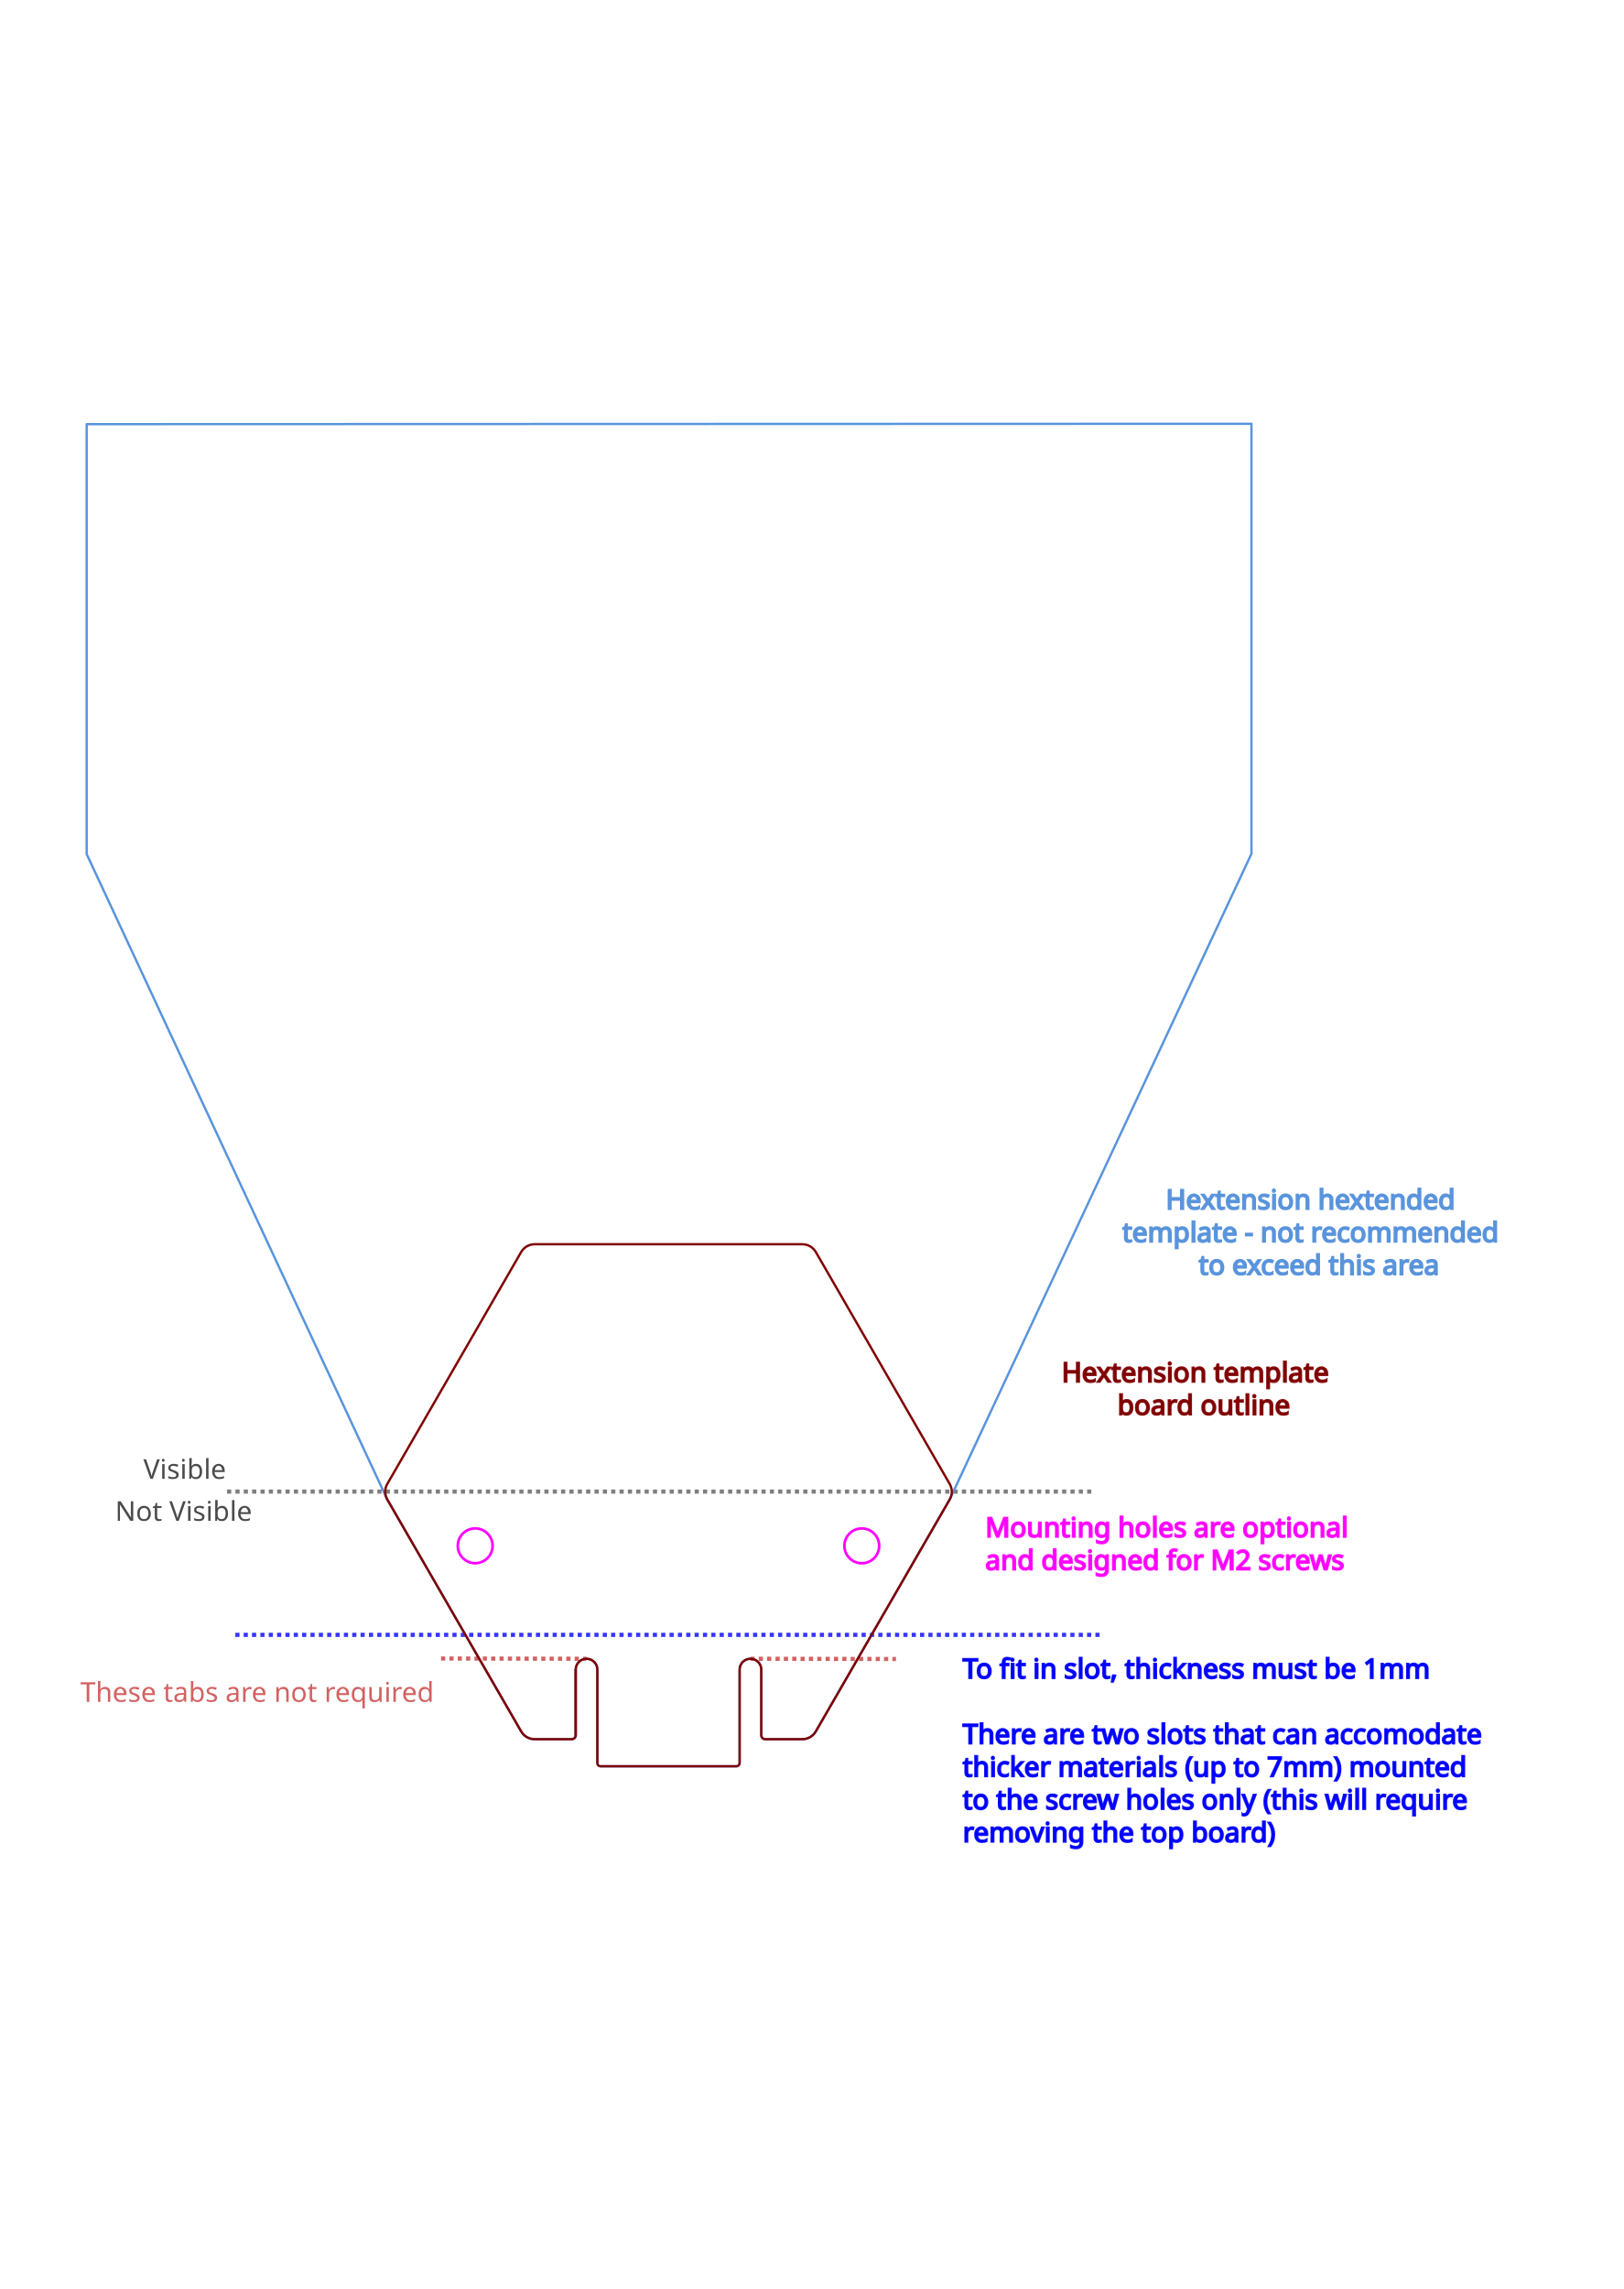
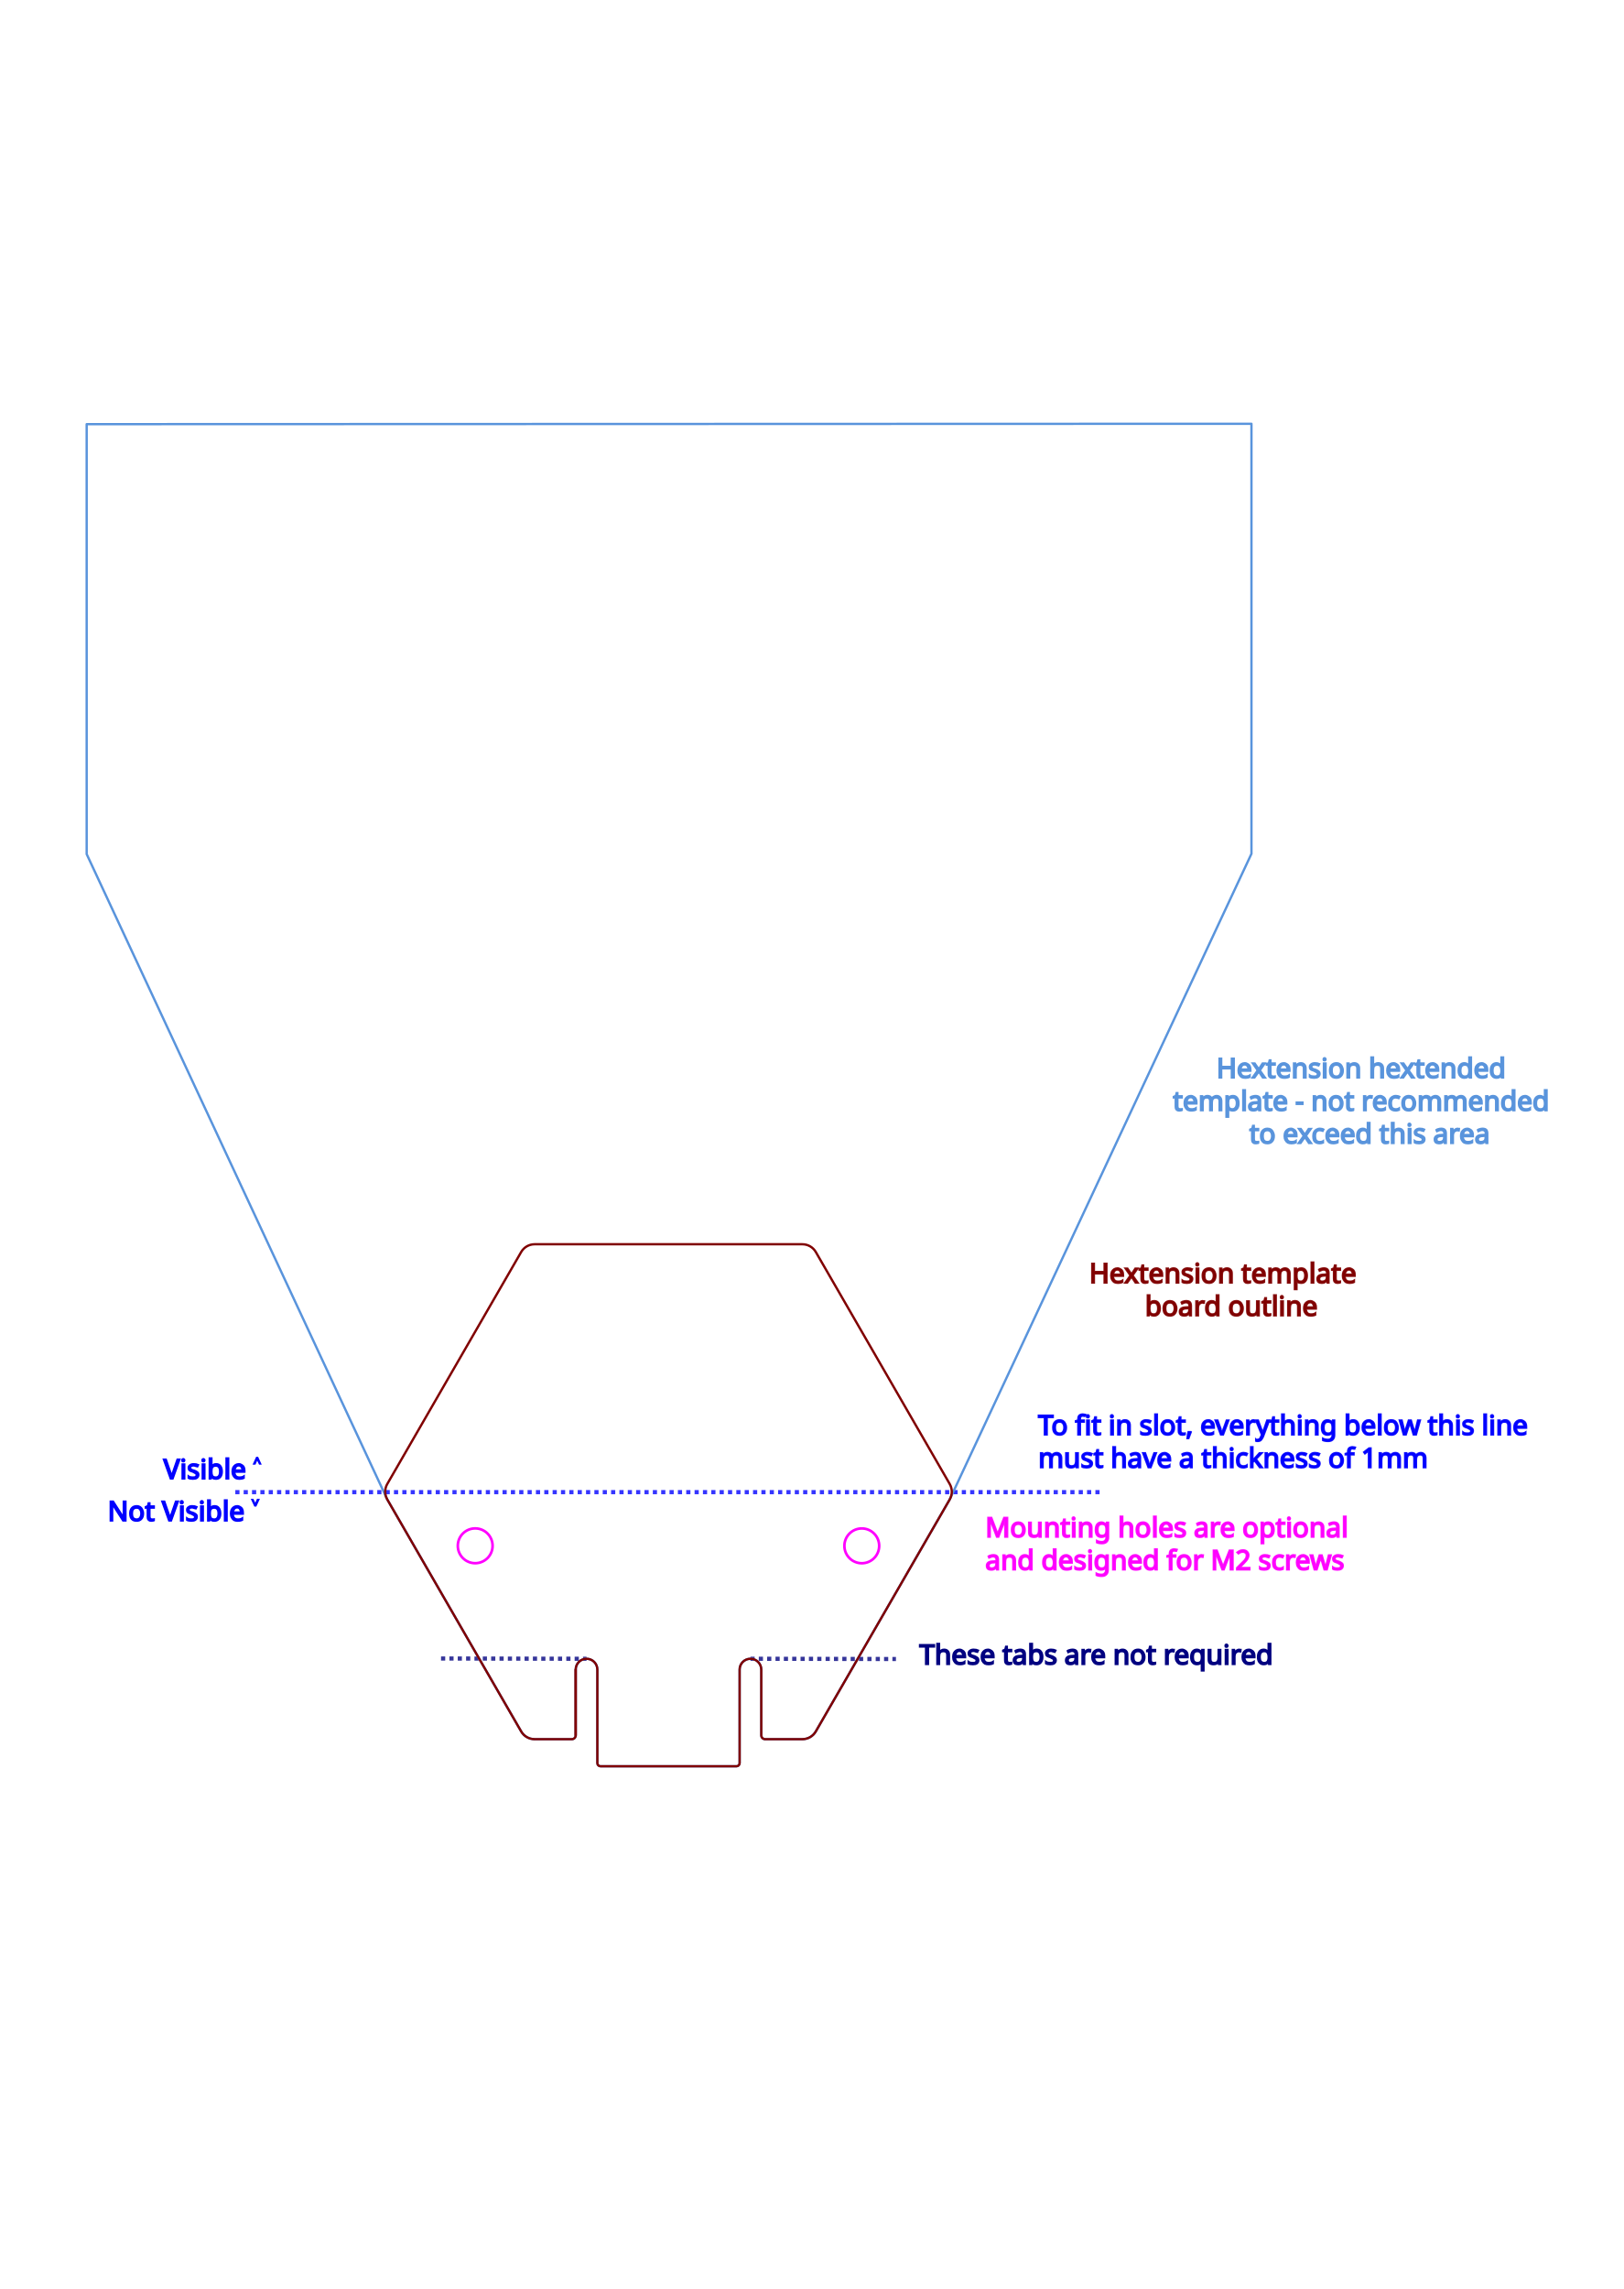
- <svg xmlns="http://www.w3.org/2000/svg" version="1.1" width="105mm" height="148mm" viewBox="0 0 105 148" id="svg762">
+ <svg xmlns="http://www.w3.org/2000/svg" version="1.1" width="105mm" height="148mm" viewBox="0 0 105 148" id="svg762" xml:space="preserve">
  <defs id="defs766">
    <rect x="244.305" y="403.758" width="120.915" height="36.77" id="rect19396" />
    <rect x="490.845" y="415.12" width="71.845" height="27.13" id="rect10600" />
  </defs>
-   <g style="fill:#000000;fill-opacity:1;stroke:#000000;stroke-linecap:round;stroke-linejoin:round;stroke-opacity:1" id="g6" transform="rotate(-90,60.15825,59.40831)" />
-   <g style="fill:none;stroke:#d0d2cd;stroke-width:0.05;stroke-linecap:round;stroke-linejoin:round;stroke-opacity:1" id="g704" transform="rotate(-90,60.15825,59.40831)" />
-   <g style="fill:none;stroke:#d0d2cd;stroke-width:0.1;stroke-linecap:round;stroke-linejoin:round;stroke-opacity:1" id="g708" transform="rotate(-90,60.15825,59.40831)" />
-   <g style="fill:none;stroke:#d0d2cd;stroke-width:0.05;stroke-linecap:round;stroke-linejoin:round;stroke-opacity:1" id="g724" transform="rotate(-90,60.15825,59.40831)" />
-   <g style="fill:none;stroke:#d0d2cd;stroke-width:0.1;stroke-linecap:round;stroke-linejoin:round;stroke-opacity:1" id="g728" transform="rotate(-90,59.01518,53.48512)" />
-   <text xml:space="preserve" transform="matrix(0.2645833,0,0,0.2645833,-9.921875,-4.365621)" id="text10598" style="font-style:normal;font-variant:normal;font-weight:normal;font-stretch:normal;font-size:8px;font-family:'Yu Gothic';-inkscape-font-specification:'Yu Gothic, Normal';font-variant-ligatures:normal;font-variant-caps:normal;font-variant-numeric:normal;font-variant-east-asian:normal;white-space:pre;shape-inside:url(#rect10600);display:inline;fill:#000000;stroke:#000000;stroke-width:0.378" />
  <g id="layer1" style="display:inline">
    <text xml:space="preserve" style="font-style:normal;font-variant:normal;font-weight:normal;font-stretch:normal;font-size:2.117px;line-height:1;font-family:sans-serif;-inkscape-font-specification:'sans-serif, Normal';font-variant-ligatures:normal;font-variant-caps:normal;font-variant-numeric:normal;font-variant-east-asian:normal;letter-spacing:0px;fill:#ff00ff;fill-opacity:1;stroke:#ff00ff;stroke-width:0.1;stroke-opacity:0.914" x="63.72" y="99.38" id="text10546">
      <tspan id="tspan10544" style="font-style:normal;font-variant:normal;font-weight:normal;font-stretch:normal;font-size:1.764px;font-family:sans-serif;-inkscape-font-specification:'sans-serif, Normal';font-variant-ligatures:normal;font-variant-caps:normal;font-variant-numeric:normal;font-variant-east-asian:normal;opacity:0;fill:#ff00ff;fill-opacity:1;stroke:#ff00ff;stroke-width:0.1;stroke-opacity:0.914" x="63.72" y="99.38">Mounting holes are optional</tspan>
      <tspan style="font-style:normal;font-variant:normal;font-weight:normal;font-stretch:normal;font-size:1.764px;font-family:sans-serif;-inkscape-font-specification:'sans-serif, Normal';font-variant-ligatures:normal;font-variant-caps:normal;font-variant-numeric:normal;font-variant-east-asian:normal;opacity:0;fill:#ff00ff;fill-opacity:1;stroke:#ff00ff;stroke-width:0.1;stroke-opacity:0.914" x="63.72" y="101.497" id="tspan10604">and designed for M2 screws</tspan>
    </text>
-     <text xml:space="preserve" style="font-style:normal;font-variant:normal;font-weight:normal;font-stretch:normal;font-size:2.117px;line-height:1;font-family:sans-serif;-inkscape-font-specification:'sans-serif, Normal';font-variant-ligatures:normal;font-variant-caps:normal;font-variant-numeric:normal;font-variant-east-asian:normal;letter-spacing:0px;display:inline;fill:#4b4b4b;fill-opacity:1;stroke:#000000;stroke-width:0.1;stroke-opacity:0" x="13.323" y="95.618" id="text10546-5">
-       <tspan style="font-style:normal;font-variant:normal;font-weight:normal;font-stretch:normal;font-size:1.764px;font-family:sans-serif;-inkscape-font-specification:'sans-serif, Normal';font-variant-ligatures:normal;font-variant-caps:normal;font-variant-numeric:normal;font-variant-east-asian:normal;text-align:center;text-anchor:middle;opacity:0;fill:#4b4b4b;fill-opacity:1;stroke:#000000;stroke-width:0.1;stroke-opacity:0" x="13.323" y="95.618" id="tspan10604-0">Visible</tspan>
+     <text xml:space="preserve" style="font-style:normal;font-variant:normal;font-weight:normal;font-stretch:normal;font-size:2.117px;line-height:1;font-family:sans-serif;-inkscape-font-specification:'sans-serif, Normal';font-variant-ligatures:normal;font-variant-caps:normal;font-variant-numeric:normal;font-variant-east-asian:normal;letter-spacing:0px;display:inline;fill:#0000ff;fill-opacity:1;stroke:#0000ff;stroke-width:0.1;stroke-opacity:1" x="15.101" y="95.618" id="text10546-5">
+       <tspan style="font-style:normal;font-variant:normal;font-weight:normal;font-stretch:normal;font-size:1.764px;font-family:sans-serif;-inkscape-font-specification:'sans-serif, Normal';font-variant-ligatures:normal;font-variant-caps:normal;font-variant-numeric:normal;font-variant-east-asian:normal;text-align:center;text-anchor:middle;opacity:0;fill:#0000ff;fill-opacity:1;stroke:#0000ff;stroke-width:0.1;stroke-opacity:1" x="15.101" y="95.618" id="tspan10604-0">Visible ˄</tspan>
    </text>
-     <text xml:space="preserve" style="font-style:normal;font-variant:normal;font-weight:normal;font-stretch:normal;font-size:2.117px;line-height:1;font-family:sans-serif;-inkscape-font-specification:'sans-serif, Normal';font-variant-ligatures:normal;font-variant-caps:normal;font-variant-numeric:normal;font-variant-east-asian:normal;text-align:center;letter-spacing:0px;text-anchor:middle;display:inline;fill:#4b4b4b;fill-opacity:1;stroke:#000000;stroke-width:0.1;stroke-opacity:0" x="13.248" y="98.332" id="text10546-5-3">
-       <tspan style="font-style:normal;font-variant:normal;font-weight:normal;font-stretch:normal;font-size:1.764px;font-family:sans-serif;-inkscape-font-specification:'sans-serif, Normal';font-variant-ligatures:normal;font-variant-caps:normal;font-variant-numeric:normal;font-variant-east-asian:normal;text-align:center;text-anchor:middle;opacity:0;fill:#4b4b4b;fill-opacity:1;stroke:#000000;stroke-width:0.1;stroke-opacity:0" x="13.248" y="98.332" id="tspan10604-0-7">Not Visible</tspan>
+     <text xml:space="preserve" style="font-style:normal;font-variant:normal;font-weight:normal;font-stretch:normal;font-size:2.117px;line-height:1;font-family:sans-serif;-inkscape-font-specification:'sans-serif, Normal';font-variant-ligatures:normal;font-variant-caps:normal;font-variant-numeric:normal;font-variant-east-asian:normal;text-align:center;letter-spacing:0px;text-anchor:middle;display:inline;fill:#0000ff;fill-opacity:1;stroke:#0000ff;stroke-width:0.1;stroke-opacity:1" x="13.248" y="98.332" id="text10546-5-3">
+       <tspan style="font-style:normal;font-variant:normal;font-weight:normal;font-stretch:normal;font-size:1.764px;font-family:sans-serif;-inkscape-font-specification:'sans-serif, Normal';font-variant-ligatures:normal;font-variant-caps:normal;font-variant-numeric:normal;font-variant-east-asian:normal;text-align:center;text-anchor:middle;opacity:0;fill:#0000ff;fill-opacity:1;stroke:#0000ff;stroke-width:0.1;stroke-opacity:1" x="13.248" y="98.332" id="tspan10604-0-7">Not Visible ˅</tspan>
    </text>
-     <text xml:space="preserve" style="font-style:normal;font-variant:normal;font-weight:normal;font-stretch:normal;font-size:2.117px;line-height:1;font-family:sans-serif;-inkscape-font-specification:'sans-serif, Normal';font-variant-ligatures:normal;font-variant-caps:normal;font-variant-numeric:normal;font-variant-east-asian:normal;text-align:center;letter-spacing:0px;text-anchor:middle;display:inline;opacity:1;fill:#c73838;fill-opacity:0.792;stroke:#000000;stroke-width:0.1;stroke-opacity:0" x="18.007" y="110.034" id="text10546-5-3-6">
-       <tspan style="font-style:normal;font-variant:normal;font-weight:normal;font-stretch:normal;font-size:1.764px;font-family:sans-serif;-inkscape-font-specification:'sans-serif, Normal';font-variant-ligatures:normal;font-variant-caps:normal;font-variant-numeric:normal;font-variant-east-asian:normal;text-align:center;text-anchor:middle;opacity:0;fill:#c73838;fill-opacity:0.792;stroke:#000000;stroke-width:0.1;stroke-opacity:0" x="18.007" y="110.034" id="tspan10604-0-7-7">These tabs are not required</tspan>
+     <text xml:space="preserve" style="font-style:normal;font-variant:normal;font-weight:normal;font-stretch:normal;font-size:2.117px;line-height:1;font-family:sans-serif;-inkscape-font-specification:'sans-serif, Normal';font-variant-ligatures:normal;font-variant-caps:normal;font-variant-numeric:normal;font-variant-east-asian:normal;text-align:center;letter-spacing:0px;text-anchor:middle;display:inline;opacity:1;fill:#000080;fill-opacity:1;stroke:#000080;stroke-width:0.1;stroke-opacity:1" x="72.263" y="107.608" id="text10546-5-3-6">
+       <tspan style="font-style:normal;font-variant:normal;font-weight:normal;font-stretch:normal;font-size:1.764px;font-family:sans-serif;-inkscape-font-specification:'sans-serif, Normal';font-variant-ligatures:normal;font-variant-caps:normal;font-variant-numeric:normal;font-variant-east-asian:normal;text-align:center;text-anchor:middle;opacity:0;fill:#000080;fill-opacity:1;stroke:#000080;stroke-width:0.1;stroke-opacity:1" x="72.263" y="107.608" id="tspan10604-0-7-7">These tabs are not required</tspan>
    </text>
-     <text xml:space="preserve" style="font-style:normal;font-variant:normal;font-weight:normal;font-stretch:normal;font-size:2.117px;line-height:1;font-family:sans-serif;-inkscape-font-specification:'sans-serif, Normal';font-variant-ligatures:normal;font-variant-caps:normal;font-variant-numeric:normal;font-variant-east-asian:normal;letter-spacing:0px;display:inline;fill:#0000ff;fill-opacity:1;stroke:#0000ff;stroke-width:0.1;stroke-opacity:0.914" x="62.257" y="108.514" id="text10546-0">
-       <tspan style="font-style:normal;font-variant:normal;font-weight:normal;font-stretch:normal;font-size:1.764px;font-family:sans-serif;-inkscape-font-specification:'sans-serif, Normal';font-variant-ligatures:normal;font-variant-caps:normal;font-variant-numeric:normal;font-variant-east-asian:normal;opacity:0;fill:#0000ff;fill-opacity:1;stroke:#0000ff;stroke-width:0.1;stroke-opacity:0.914" x="62.257" y="108.514" id="tspan19499">To fit in slot, thickness must be 1mm</tspan>
-       <tspan style="font-style:normal;font-variant:normal;font-weight:normal;font-stretch:normal;font-size:1.764px;font-family:sans-serif;-inkscape-font-specification:'sans-serif, Normal';font-variant-ligatures:normal;font-variant-caps:normal;font-variant-numeric:normal;font-variant-east-asian:normal;opacity:0;fill:#0000ff;fill-opacity:1;stroke:#0000ff;stroke-width:0.1;stroke-opacity:0.914" x="62.257" y="110.63" id="tspan19503" />
-       <tspan style="font-style:normal;font-variant:normal;font-weight:normal;font-stretch:normal;font-size:1.764px;font-family:sans-serif;-inkscape-font-specification:'sans-serif, Normal';font-variant-ligatures:normal;font-variant-caps:normal;font-variant-numeric:normal;font-variant-east-asian:normal;opacity:0;fill:#0000ff;fill-opacity:1;stroke:#0000ff;stroke-width:0.1;stroke-opacity:0.914" x="62.257" y="112.747" id="tspan19505">There are two slots that can accomodate</tspan>
-       <tspan style="font-style:normal;font-variant:normal;font-weight:normal;font-stretch:normal;font-size:1.764px;font-family:sans-serif;-inkscape-font-specification:'sans-serif, Normal';font-variant-ligatures:normal;font-variant-caps:normal;font-variant-numeric:normal;font-variant-east-asian:normal;opacity:0;fill:#0000ff;fill-opacity:1;stroke:#0000ff;stroke-width:0.1;stroke-opacity:0.914" x="62.257" y="114.864" id="tspan22156">thicker materials (up to 7mm) mounted</tspan>
-       <tspan style="font-style:normal;font-variant:normal;font-weight:normal;font-stretch:normal;font-size:1.764px;font-family:sans-serif;-inkscape-font-specification:'sans-serif, Normal';font-variant-ligatures:normal;font-variant-caps:normal;font-variant-numeric:normal;font-variant-east-asian:normal;opacity:0;fill:#0000ff;fill-opacity:1;stroke:#0000ff;stroke-width:0.1;stroke-opacity:0.914" x="62.257" y="116.981" id="tspan22158">to the screw holes only (this will require</tspan>
-       <tspan style="font-style:normal;font-variant:normal;font-weight:normal;font-stretch:normal;font-size:1.764px;font-family:sans-serif;-inkscape-font-specification:'sans-serif, Normal';font-variant-ligatures:normal;font-variant-caps:normal;font-variant-numeric:normal;font-variant-east-asian:normal;opacity:0;fill:#0000ff;fill-opacity:1;stroke:#0000ff;stroke-width:0.1;stroke-opacity:0.914" x="62.257" y="119.097" id="tspan22292">removing the top board)</tspan>
+     <text xml:space="preserve" style="font-style:normal;font-variant:normal;font-weight:normal;font-stretch:normal;font-size:2.117px;line-height:1;font-family:sans-serif;-inkscape-font-specification:'sans-serif, Normal';font-variant-ligatures:normal;font-variant-caps:normal;font-variant-numeric:normal;font-variant-east-asian:normal;letter-spacing:0px;display:inline;fill:#0000ff;fill-opacity:1;stroke:#0000ff;stroke-width:0.1;stroke-opacity:0.914" x="67.136" y="92.773" id="text10546-0">
+       <tspan style="font-style:normal;font-variant:normal;font-weight:normal;font-stretch:normal;font-size:1.764px;font-family:sans-serif;-inkscape-font-specification:'sans-serif, Normal';font-variant-ligatures:normal;font-variant-caps:normal;font-variant-numeric:normal;font-variant-east-asian:normal;opacity:0;fill:#0000ff;fill-opacity:1;stroke:#0000ff;stroke-width:0.1;stroke-opacity:0.914" x="67.136" y="92.773" id="tspan19499">To fit in slot, everything below this line</tspan>
+       <tspan style="font-style:normal;font-variant:normal;font-weight:normal;font-stretch:normal;font-size:1.764px;font-family:sans-serif;-inkscape-font-specification:'sans-serif, Normal';font-variant-ligatures:normal;font-variant-caps:normal;font-variant-numeric:normal;font-variant-east-asian:normal;opacity:0;fill:#0000ff;fill-opacity:1;stroke:#0000ff;stroke-width:0.1;stroke-opacity:0.914" x="67.136" y="94.889" id="tspan32850">must have a thickness of 1mm</tspan>
+       <tspan style="font-style:normal;font-variant:normal;font-weight:normal;font-stretch:normal;font-size:1.764px;font-family:sans-serif;-inkscape-font-specification:'sans-serif, Normal';font-variant-ligatures:normal;font-variant-caps:normal;font-variant-numeric:normal;font-variant-east-asian:normal;opacity:0;fill:#0000ff;fill-opacity:1;stroke:#0000ff;stroke-width:0.1;stroke-opacity:0.914" x="67.136" y="97.006" id="tspan22292" />
    </text>
-     <text xml:space="preserve" style="font-style:normal;font-variant:normal;font-weight:normal;font-stretch:normal;font-size:2.117px;line-height:1;font-family:sans-serif;-inkscape-font-specification:'sans-serif, Normal';font-variant-ligatures:normal;font-variant-caps:normal;font-variant-numeric:normal;font-variant-east-asian:normal;text-align:center;letter-spacing:0px;text-anchor:middle;display:inline;fill:#800000;fill-opacity:1;stroke:#800000;stroke-width:0.1;stroke-opacity:0.914" x="79.224" y="89.357" id="text10546-4">
-       <tspan style="font-style:normal;font-variant:normal;font-weight:normal;font-stretch:normal;font-size:1.764px;font-family:sans-serif;-inkscape-font-specification:'sans-serif, Normal';font-variant-ligatures:normal;font-variant-caps:normal;font-variant-numeric:normal;font-variant-east-asian:normal;text-align:center;text-anchor:middle;opacity:0;fill:#800000;fill-opacity:1;stroke:#800000;stroke-width:0.1;stroke-opacity:0.914" x="79.224" y="89.357" id="tspan16085">Hextension template</tspan>
-       <tspan style="font-style:normal;font-variant:normal;font-weight:normal;font-stretch:normal;font-size:1.764px;font-family:sans-serif;-inkscape-font-specification:'sans-serif, Normal';font-variant-ligatures:normal;font-variant-caps:normal;font-variant-numeric:normal;font-variant-east-asian:normal;text-align:center;text-anchor:middle;opacity:0;fill:#800000;fill-opacity:1;stroke:#800000;stroke-width:0.1;stroke-opacity:0.914" x="79.224" y="91.473" id="tspan16089">board outline</tspan>
+     <text xml:space="preserve" style="font-style:normal;font-variant:normal;font-weight:normal;font-stretch:normal;font-size:2.117px;line-height:1;font-family:sans-serif;-inkscape-font-specification:'sans-serif, Normal';font-variant-ligatures:normal;font-variant-caps:normal;font-variant-numeric:normal;font-variant-east-asian:normal;text-align:center;letter-spacing:0px;text-anchor:middle;display:inline;fill:#800000;fill-opacity:1;stroke:#800000;stroke-width:0.1;stroke-opacity:0.914" x="81.005" y="82.953" id="text10546-4">
+       <tspan style="font-style:normal;font-variant:normal;font-weight:normal;font-stretch:normal;font-size:1.764px;font-family:sans-serif;-inkscape-font-specification:'sans-serif, Normal';font-variant-ligatures:normal;font-variant-caps:normal;font-variant-numeric:normal;font-variant-east-asian:normal;text-align:center;text-anchor:middle;opacity:0;fill:#800000;fill-opacity:1;stroke:#800000;stroke-width:0.1;stroke-opacity:0.914" x="81.005" y="82.953" id="tspan16085">Hextension template</tspan>
+       <tspan style="font-style:normal;font-variant:normal;font-weight:normal;font-stretch:normal;font-size:1.764px;font-family:sans-serif;-inkscape-font-specification:'sans-serif, Normal';font-variant-ligatures:normal;font-variant-caps:normal;font-variant-numeric:normal;font-variant-east-asian:normal;text-align:center;text-anchor:middle;opacity:0;fill:#800000;fill-opacity:1;stroke:#800000;stroke-width:0.1;stroke-opacity:0.914" x="81.005" y="85.069" id="tspan16089">board outline</tspan>
    </text>
-     <text xml:space="preserve" style="font-style:normal;font-variant:normal;font-weight:normal;font-stretch:normal;font-size:2.117px;line-height:1;font-family:sans-serif;-inkscape-font-specification:'sans-serif, Normal';font-variant-ligatures:normal;font-variant-caps:normal;font-variant-numeric:normal;font-variant-east-asian:normal;text-align:center;letter-spacing:0px;text-anchor:middle;display:inline;fill:#5994dc;fill-opacity:1;stroke:#5994dc;stroke-width:0.1;stroke-opacity:1" x="86.673" y="78.182" id="text10546-4-5">
-       <tspan style="font-style:normal;font-variant:normal;font-weight:normal;font-stretch:normal;font-size:1.764px;font-family:sans-serif;-inkscape-font-specification:'sans-serif, Normal';font-variant-ligatures:normal;font-variant-caps:normal;font-variant-numeric:normal;font-variant-east-asian:normal;text-align:center;text-anchor:middle;opacity:0;fill:#5994dc;fill-opacity:1;stroke:#5994dc;stroke-width:0.1;stroke-opacity:1" x="86.673" y="78.182" id="tspan16089-6">Hextension hextended</tspan>
-       <tspan style="font-style:normal;font-variant:normal;font-weight:normal;font-stretch:normal;font-size:1.764px;font-family:sans-serif;-inkscape-font-specification:'sans-serif, Normal';font-variant-ligatures:normal;font-variant-caps:normal;font-variant-numeric:normal;font-variant-east-asian:normal;text-align:center;text-anchor:middle;opacity:0;fill:#5994dc;fill-opacity:1;stroke:#5994dc;stroke-width:0.1;stroke-opacity:1" x="86.673" y="80.299" id="tspan19197">template - not recommended</tspan>
-       <tspan style="font-style:normal;font-variant:normal;font-weight:normal;font-stretch:normal;font-size:1.764px;font-family:sans-serif;-inkscape-font-specification:'sans-serif, Normal';font-variant-ligatures:normal;font-variant-caps:normal;font-variant-numeric:normal;font-variant-east-asian:normal;text-align:center;text-anchor:middle;opacity:0;fill:#5994dc;fill-opacity:1;stroke:#5994dc;stroke-width:0.1;stroke-opacity:1" x="86.673" y="82.415" id="tspan19199">to exceed this area</tspan>
+     <text xml:space="preserve" style="font-style:normal;font-variant:normal;font-weight:normal;font-stretch:normal;font-size:2.117px;line-height:1;font-family:sans-serif;-inkscape-font-specification:'sans-serif, Normal';font-variant-ligatures:normal;font-variant-caps:normal;font-variant-numeric:normal;font-variant-east-asian:normal;text-align:center;letter-spacing:0px;text-anchor:middle;display:inline;fill:#5994dc;fill-opacity:1;stroke:#5994dc;stroke-width:0.1;stroke-opacity:1" x="89.947" y="69.69" id="text10546-4-5">
+       <tspan style="font-style:normal;font-variant:normal;font-weight:normal;font-stretch:normal;font-size:1.764px;font-family:sans-serif;-inkscape-font-specification:'sans-serif, Normal';font-variant-ligatures:normal;font-variant-caps:normal;font-variant-numeric:normal;font-variant-east-asian:normal;text-align:center;text-anchor:middle;opacity:0;fill:#5994dc;fill-opacity:1;stroke:#5994dc;stroke-width:0.1;stroke-opacity:1" x="89.947" y="69.69" id="tspan16089-6">Hextension hextended</tspan>
+       <tspan style="font-style:normal;font-variant:normal;font-weight:normal;font-stretch:normal;font-size:1.764px;font-family:sans-serif;-inkscape-font-specification:'sans-serif, Normal';font-variant-ligatures:normal;font-variant-caps:normal;font-variant-numeric:normal;font-variant-east-asian:normal;text-align:center;text-anchor:middle;opacity:0;fill:#5994dc;fill-opacity:1;stroke:#5994dc;stroke-width:0.1;stroke-opacity:1" x="89.947" y="71.807" id="tspan19197">template - not recommended</tspan>
+       <tspan style="font-style:normal;font-variant:normal;font-weight:normal;font-stretch:normal;font-size:1.764px;font-family:sans-serif;-inkscape-font-specification:'sans-serif, Normal';font-variant-ligatures:normal;font-variant-caps:normal;font-variant-numeric:normal;font-variant-east-asian:normal;text-align:center;text-anchor:middle;opacity:0;fill:#5994dc;fill-opacity:1;stroke:#5994dc;stroke-width:0.1;stroke-opacity:1" x="89.947" y="73.923" id="tspan19199">to exceed this area</tspan>
    </text>
-     <path style="display:inline;opacity:0.72;fill:#4d4d4d;fill-opacity:1;stroke:#4d4d4d;stroke-width:0.27;stroke-dasharray:0.27, 0.27;stroke-dashoffset:0;stroke-opacity:1" d="m 14.684,96.441 h 56.026" id="path19561" />
-     <path style="display:inline;opacity:0.79;fill:#0000ff;fill-opacity:1;stroke:#0000ff;stroke-width:0.27;stroke-dasharray:0.27, 0.27;stroke-dashoffset:0;stroke-opacity:1" d="m 15.217,105.705 h 56.026" id="path19561-0" />
-     <path style="display:inline;opacity:0.79;fill:#ffcc00;fill-opacity:1;stroke:#c83737;stroke-width:0.27;stroke-dasharray:0.27, 0.27;stroke-dashoffset:0;stroke-opacity:1" d="m 28.521,107.234 9.409,0.017" id="path19561-0-6" />
-     <path style="display:inline;opacity:0.79;fill:#ffcc00;fill-opacity:1;stroke:#c83737;stroke-width:0.27;stroke-dasharray:0.27, 0.27;stroke-dashoffset:0;stroke-opacity:1" d="m 48.53,107.25 9.409,0.017" id="path19561-0-6-6" />
+     <path style="display:inline;opacity:0.79;fill:#0000ff;fill-opacity:1;stroke:#0000ff;stroke-width:0.27;stroke-dasharray:0.27, 0.27;stroke-dashoffset:0;stroke-opacity:1" d="m 15.217,96.478 h 56.026" id="path19561-0" />
+     <path style="display:inline;opacity:0.79;fill:#000080;fill-opacity:1;stroke:#000080;stroke-width:0.27;stroke-dasharray:0.27, 0.27;stroke-dashoffset:0;stroke-opacity:1" d="m 28.521,107.234 9.409,0.017" id="path19561-0-6" />
+     <path style="display:inline;opacity:0.79;fill:#000080;fill-opacity:1;stroke:#000080;stroke-width:0.27;stroke-dasharray:0.27, 0.27;stroke-dashoffset:0;stroke-opacity:1" d="m 48.53,107.25 9.409,0.017" id="path19561-0-6-6" />
  </g>
  <g id="layer5" />
  <g id="layer3">
    <circle style="opacity:1;fill:none;fill-opacity:0.792;stroke:#ff00ff;stroke-width:0.17;stroke-dasharray:none;stroke-dashoffset:0;stroke-opacity:1" id="path22974" cx="30.73" cy="99.947" r="1.125" />
    <circle style="fill:none;fill-opacity:0.792;stroke:#ff00ff;stroke-width:0.17;stroke-dasharray:none;stroke-dashoffset:0;stroke-opacity:1" id="path22974-6" cx="55.73" cy="99.95" r="1.125" />
  </g>
  <g id="layer4" style="display:inline">
    <path d="m 5.605,27.425 v 27.8 0 l 19.439,41.725 v 0 0 0 l 8.66,15 h 1e-4 c 0.179,0.309 0.509,0.5 0.866,0.5 v 0 h 2.41 v 0 c 0.138,0 0.25,-0.112 0.25,-0.25 v -4.25 c 0,-0.387 0.313,-0.7 0.7,-0.7 v 0 c 0.387,0 0.7,0.313 0.7,0.7 v 0 6.05 0 c 0,0.11 0.089,0.2 0.2,0.2 v 0 h 8.8 v 0 c 0.11,0 0.2,-0.09 0.2,-0.2 v 0 -6.05 0 c 0,-0.387 0.313,-0.7 0.7,-0.7 v 0 c 0.387,0 0.7,0.313 0.7,0.7 v 0 4.25 0 c 0,0.138 0.112,0.25 0.25,0.25 v 0 h 2.41 v 0 c 0.357,2e-5 0.687,-0.191 0.866,-0.5 v 0 l 8.66,-15 v 0 0 l 19.513,-41.75 v 0 -27.8 0 z" id="path8" style="display:inline;fill:none;stroke:#5994dc;stroke-width:0.15;stroke-linecap:round;stroke-linejoin:round;stroke-opacity:1" />
  </g>
  <g id="layer2" style="display:inline">
    <g style="fill:none;stroke:#800000;stroke-width:0.15;stroke-linecap:round;stroke-linejoin:round;stroke-dasharray:none;stroke-opacity:1" id="g760" transform="rotate(-90,59.01518,53.48512)">
      <path id="path740" d="M 0.301,31.699 H 4.551 Z" style="fill:none;stroke:#800000;stroke-width:0.15;stroke-dasharray:none" />
      <path d="m 4.55,31.7 c 0.387,0 0.7,0.313 0.7,0.7 v 0 c 0,0.387 -0.313,0.7 -0.7,0.7 v 0 H -1.5 v 0 c -0.11,0 -0.2,0.09 -0.2,0.2 v 0 8.8 0 c 0,0.11 0.09,0.2 0.2,0.2 v 0 h 6.05 v 0 c 0.387,0 0.7,0.313 0.7,0.7 v 0 c 0,0.387 -0.313,0.7 -0.7,0.7 v 0 H 0.3 v 0 c -0.138,0 -0.25,0.112 -0.25,0.25 v 0 2.41 0 c -2.665e-5,0.357 0.191,0.687 0.5,0.866 v 0 l 15,8.66 v 0 c 0.309,0.179 0.691,0.179 1,0 v 0 l 15,-8.66 v -1e-4 c 0.309,-0.179 0.5,-0.509 0.5,-0.866 v 0 -17.32 0 c -9e-6,-0.357 -0.191,-0.687 -0.5,-0.866 v 0 l -15,-8.66 v 0 c -0.309,-0.179 -0.691,-0.179 -1,0 v 0 l -15,8.66 v 10e-5 c -0.309,0.179 -0.5,0.509 -0.5,0.866 v 0 2.41 0 c 0,0.138 0.112,0.25 0.25,0.25 z" id="path756" style="fill:none;stroke:#800000;stroke-width:0.15;stroke-dasharray:none" />
    </g>
  </g>
</svg>
